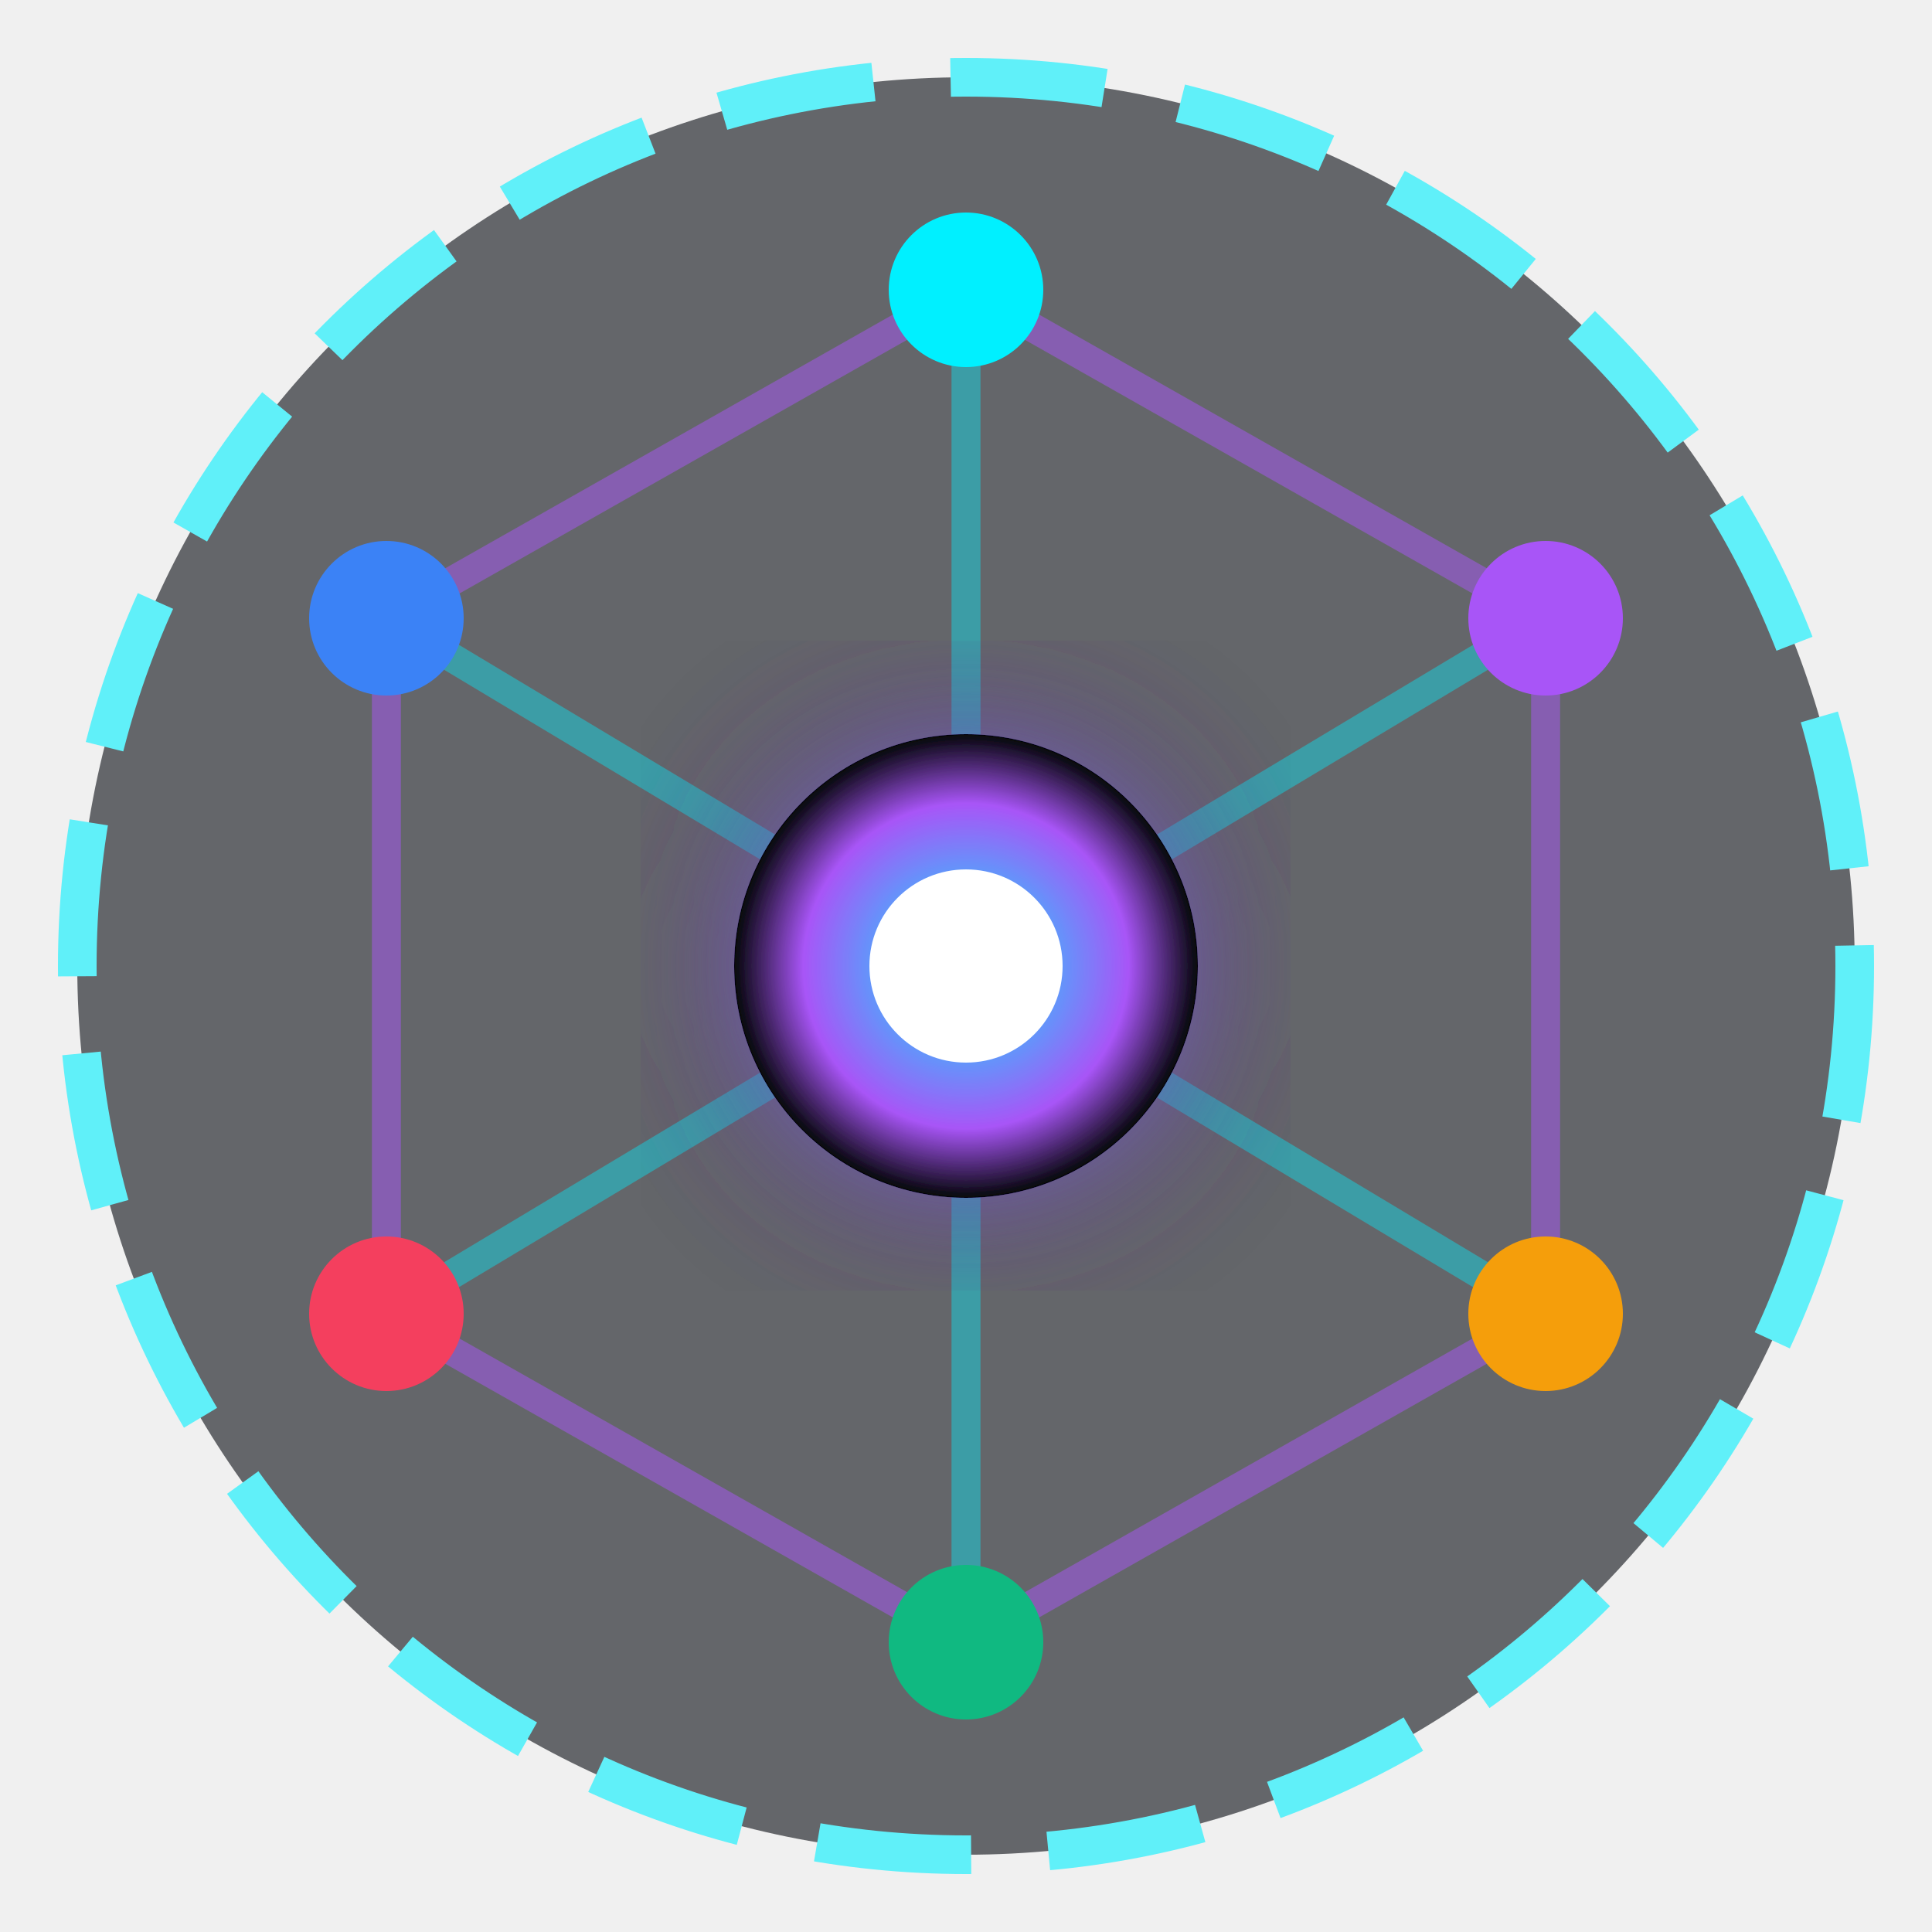
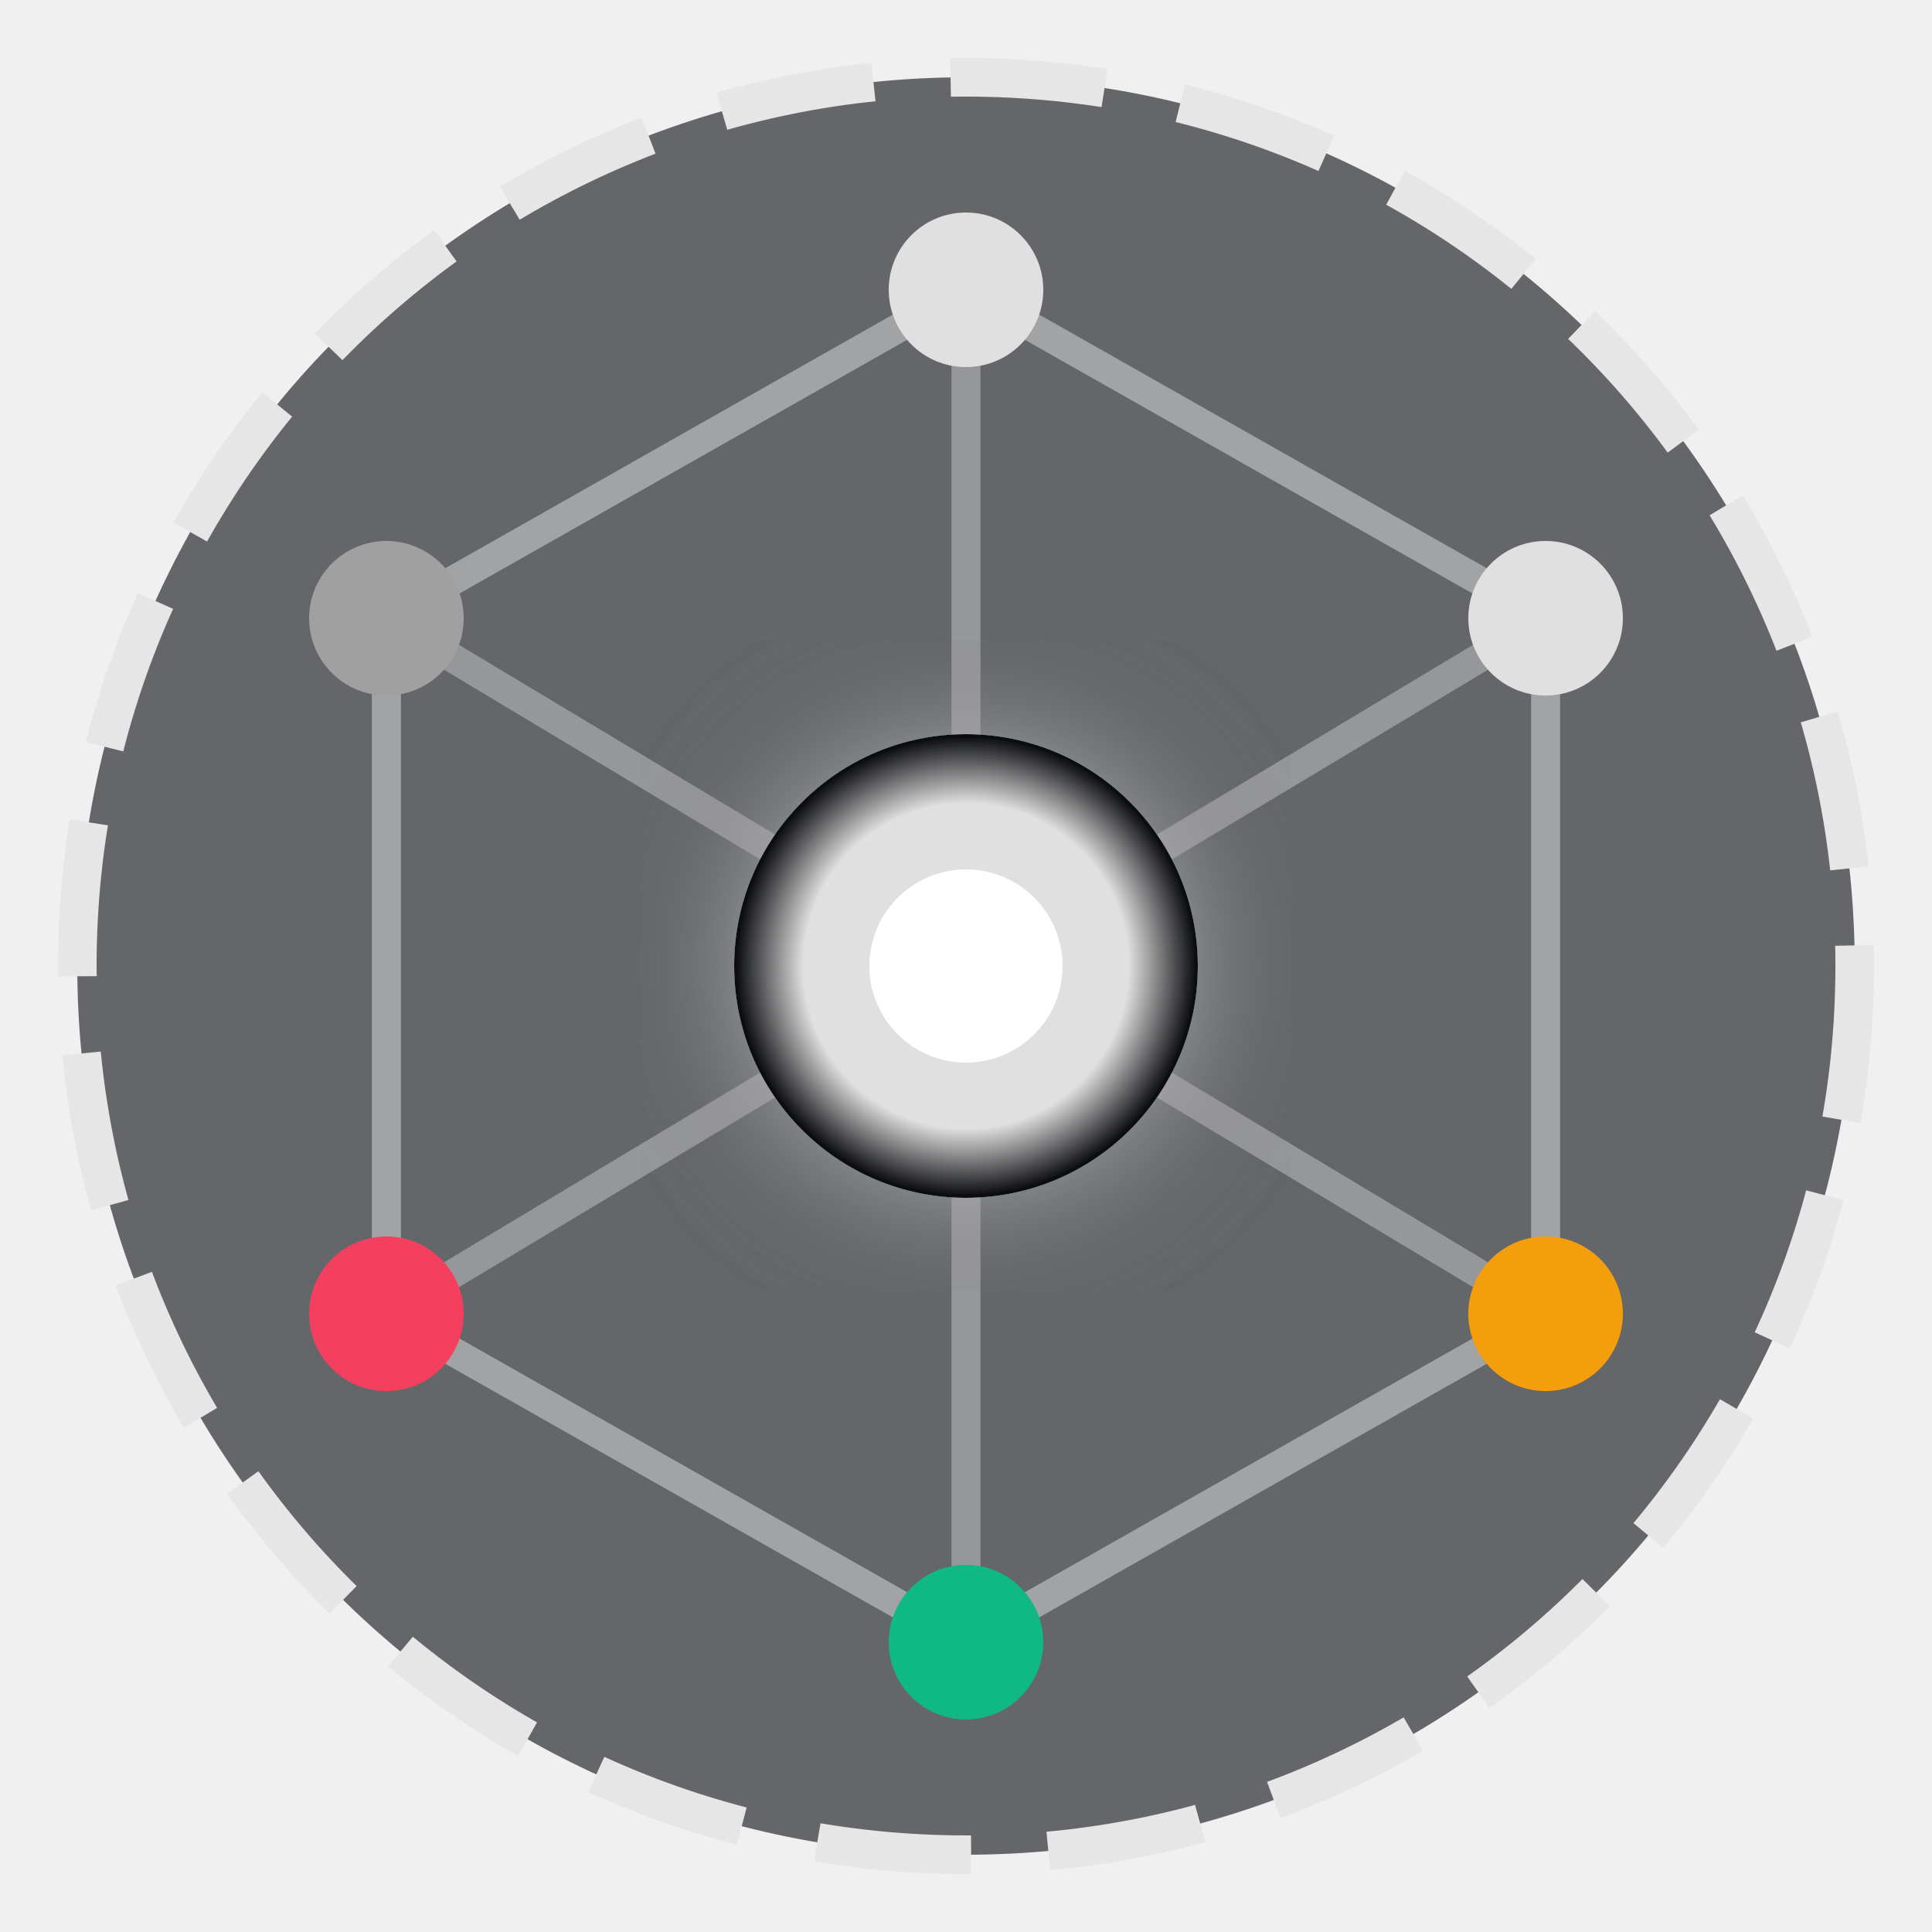
<svg xmlns="http://www.w3.org/2000/svg" viewBox="0 0 100 100" fill="none">
  <defs>
    <radialGradient id="grad" cx="50%" cy="50%" r="50%">
-       <stop offset="0%" stop-color="#00F0FF" />
-       <stop offset="70%" stop-color="#A855F7" />
+       <stop offset="0%" stop-color="#E0E0E0" />
+       <stop offset="70%" stop-color="#E0E0E0" />
      <stop offset="100%" stop-color="#030508" />
    </radialGradient>
    <filter id="glow" x="-20%" y="-20%" width="140%" height="140%">
      <feGaussianBlur stdDeviation="4" result="blur" />
      <feComposite in="SourceGraphic" in2="blur" operator="over" />
    </filter>
  </defs>
-   <circle cx="50" cy="50" r="46" fill="#070A10" stroke="#00F0FF" stroke-width="2" stroke-dasharray="8 4" opacity="0.6" />
-   <polygon points="50,15 80,32 80,68 50,85 20,68 20,32" stroke="#A855F7" stroke-width="1.5" fill="none" opacity="0.5" />
-   <line x1="50" y1="15" x2="50" y2="85" stroke="#00F0FF" stroke-width="1.5" opacity="0.4" />
-   <line x1="20" y1="32" x2="80" y2="68" stroke="#00F0FF" stroke-width="1.5" opacity="0.4" />
-   <line x1="20" y1="68" x2="80" y2="32" stroke="#00F0FF" stroke-width="1.5" opacity="0.4" />
+   <circle cx="50" cy="50" r="46" fill="#070A10" stroke="#E0E0E0" stroke-width="2" stroke-dasharray="8 4" opacity="0.6" />
+   <polygon points="50,15 80,32 80,68 50,85 20,68 20,32" stroke="#E0E0E0" stroke-width="1.5" fill="none" opacity="0.5" />
+   <line x1="50" y1="15" x2="50" y2="85" stroke="#E0E0E0" stroke-width="1.5" opacity="0.4" />
+   <line x1="20" y1="32" x2="80" y2="68" stroke="#E0E0E0" stroke-width="1.5" opacity="0.4" />
+   <line x1="20" y1="68" x2="80" y2="32" stroke="#E0E0E0" stroke-width="1.5" opacity="0.4" />
  <circle cx="50" cy="50" r="12" fill="url(#grad)" filter="url(#glow)" />
  <circle cx="50" cy="50" r="5" fill="#FFFFFF" />
-   <circle cx="50" cy="15" r="4" fill="#00F0FF" />
-   <circle cx="80" cy="32" r="4" fill="#A855F7" />
+   <circle cx="50" cy="15" r="4" fill="#E0E0E0" />
+   <circle cx="80" cy="32" r="4" fill="#E0E0E0" />
  <circle cx="80" cy="68" r="4" fill="#F59E0B" />
  <circle cx="50" cy="85" r="4" fill="#10B981" />
  <circle cx="20" cy="68" r="4" fill="#F43F5E" />
-   <circle cx="20" cy="32" r="4" fill="#3B82F6" />
+   <circle cx="20" cy="32" r="4" fill="#A0A0A0" />
</svg>
